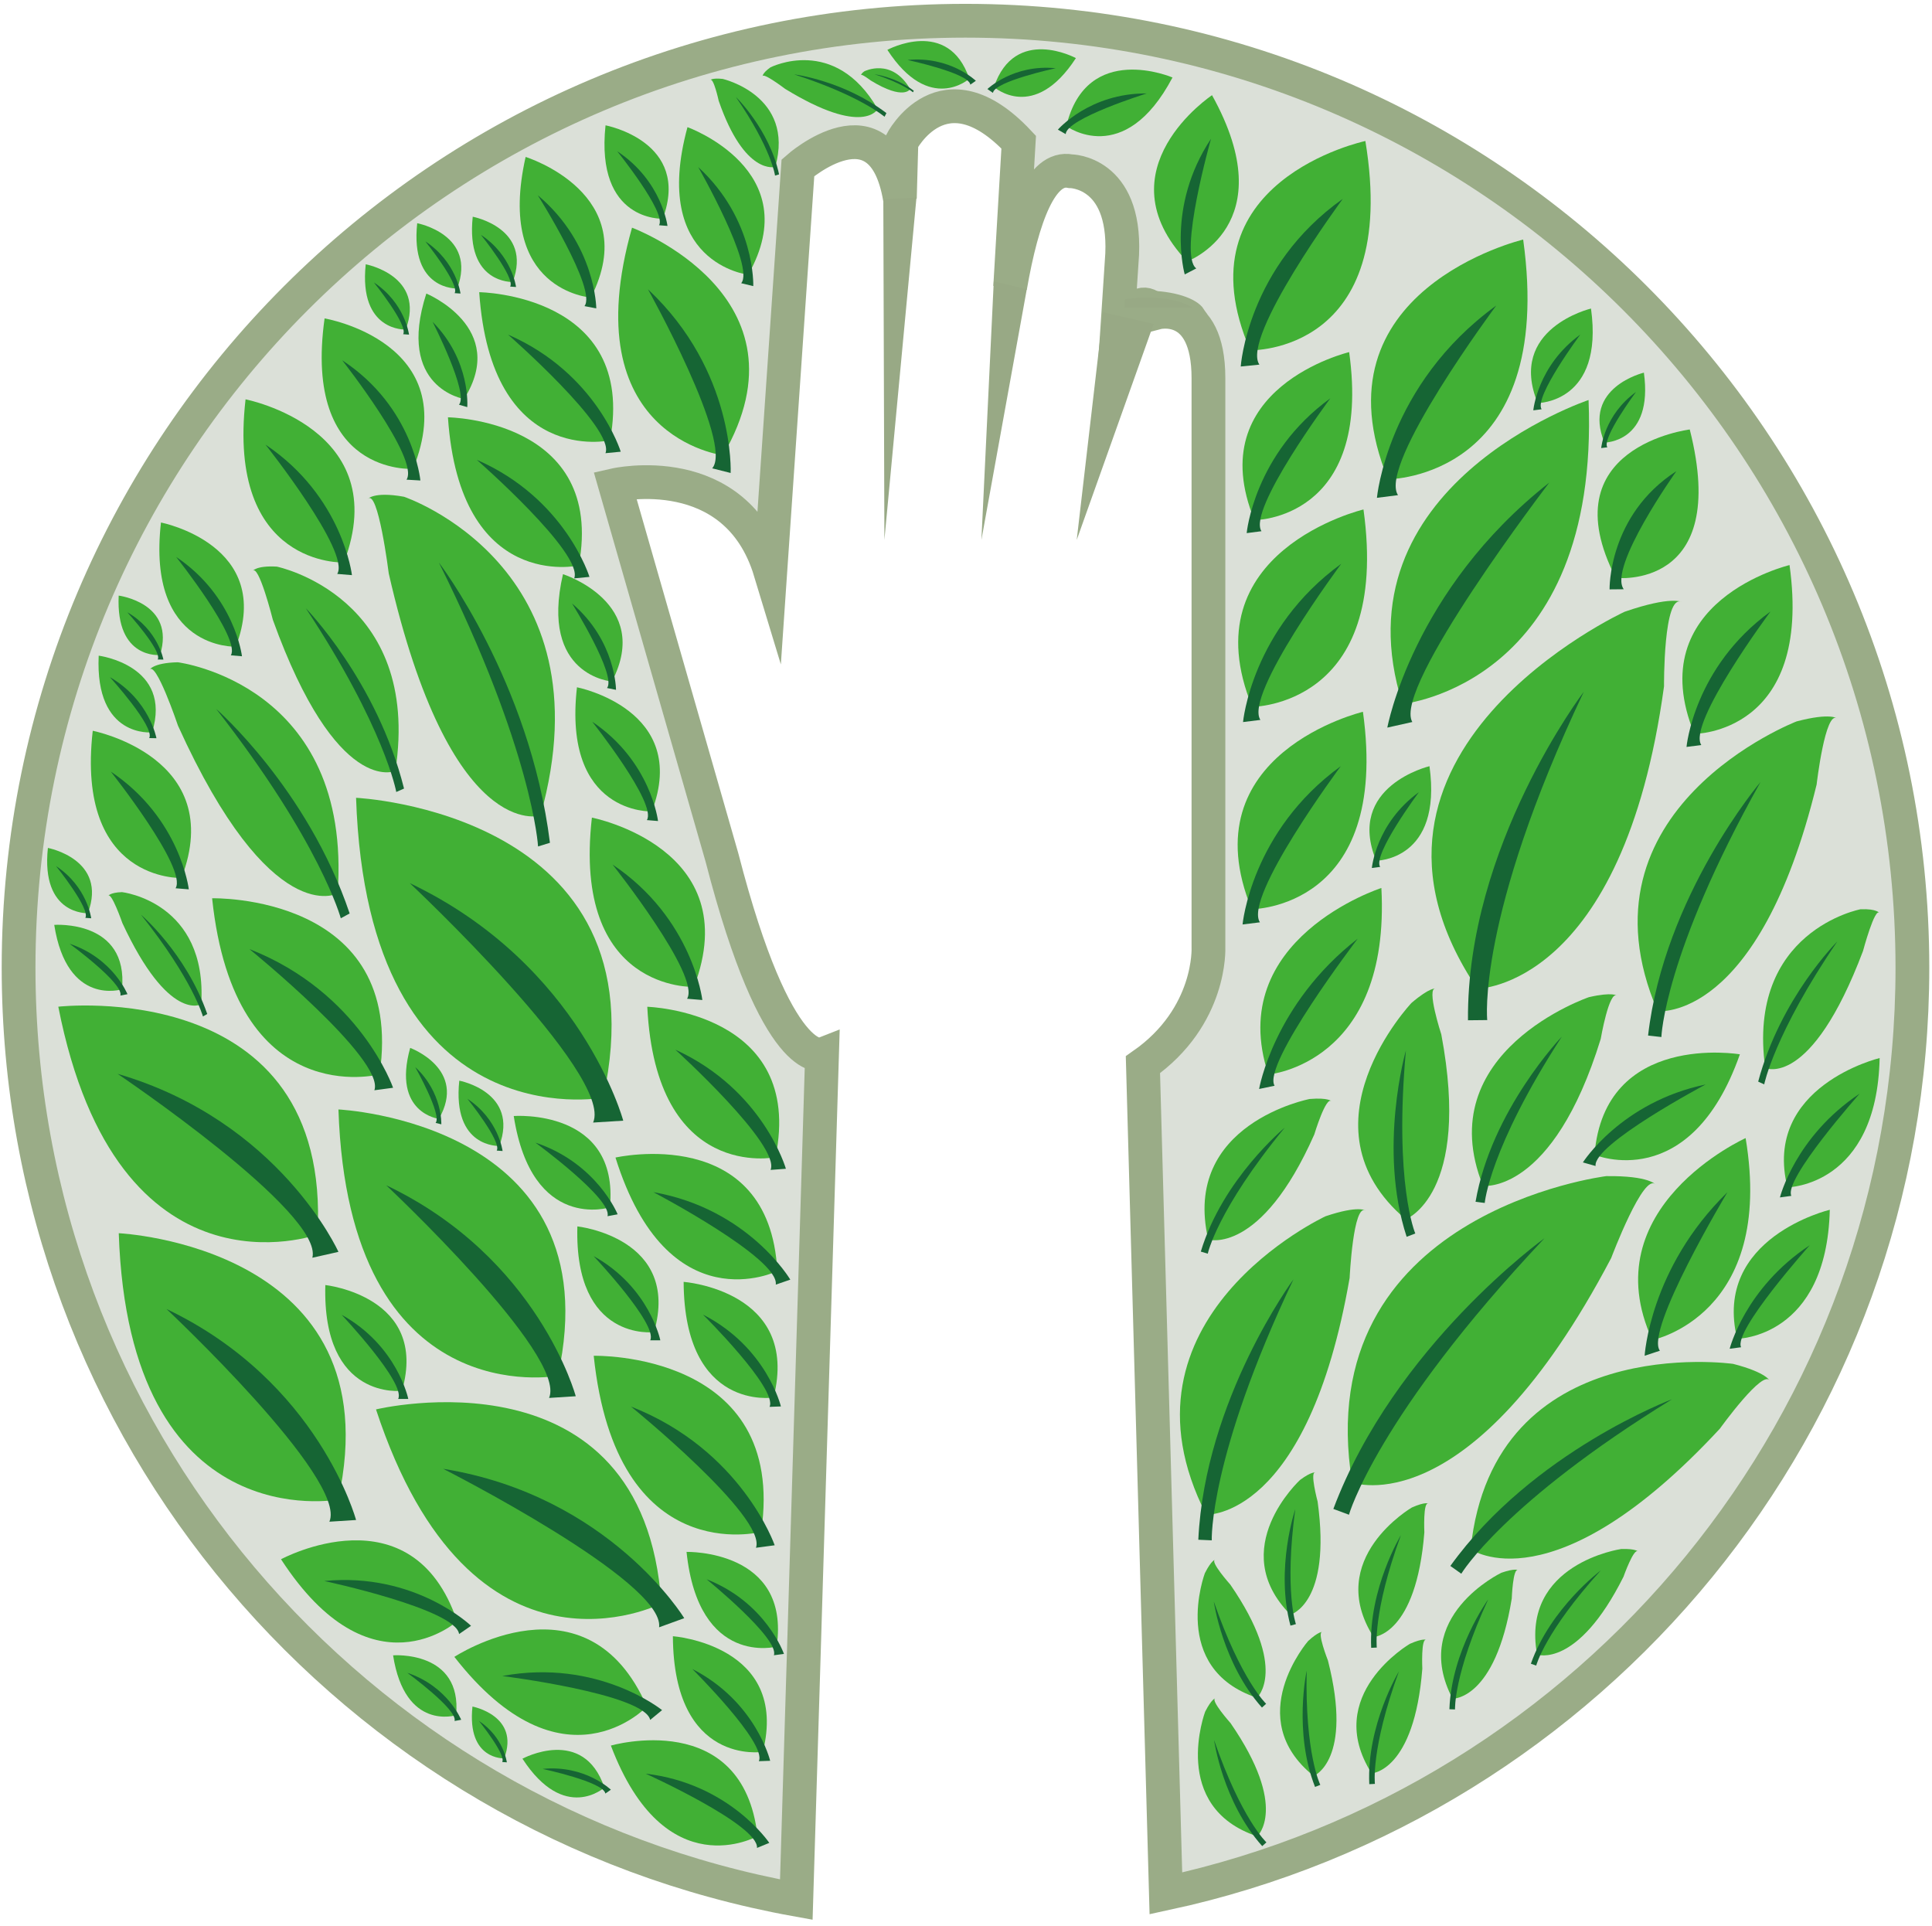
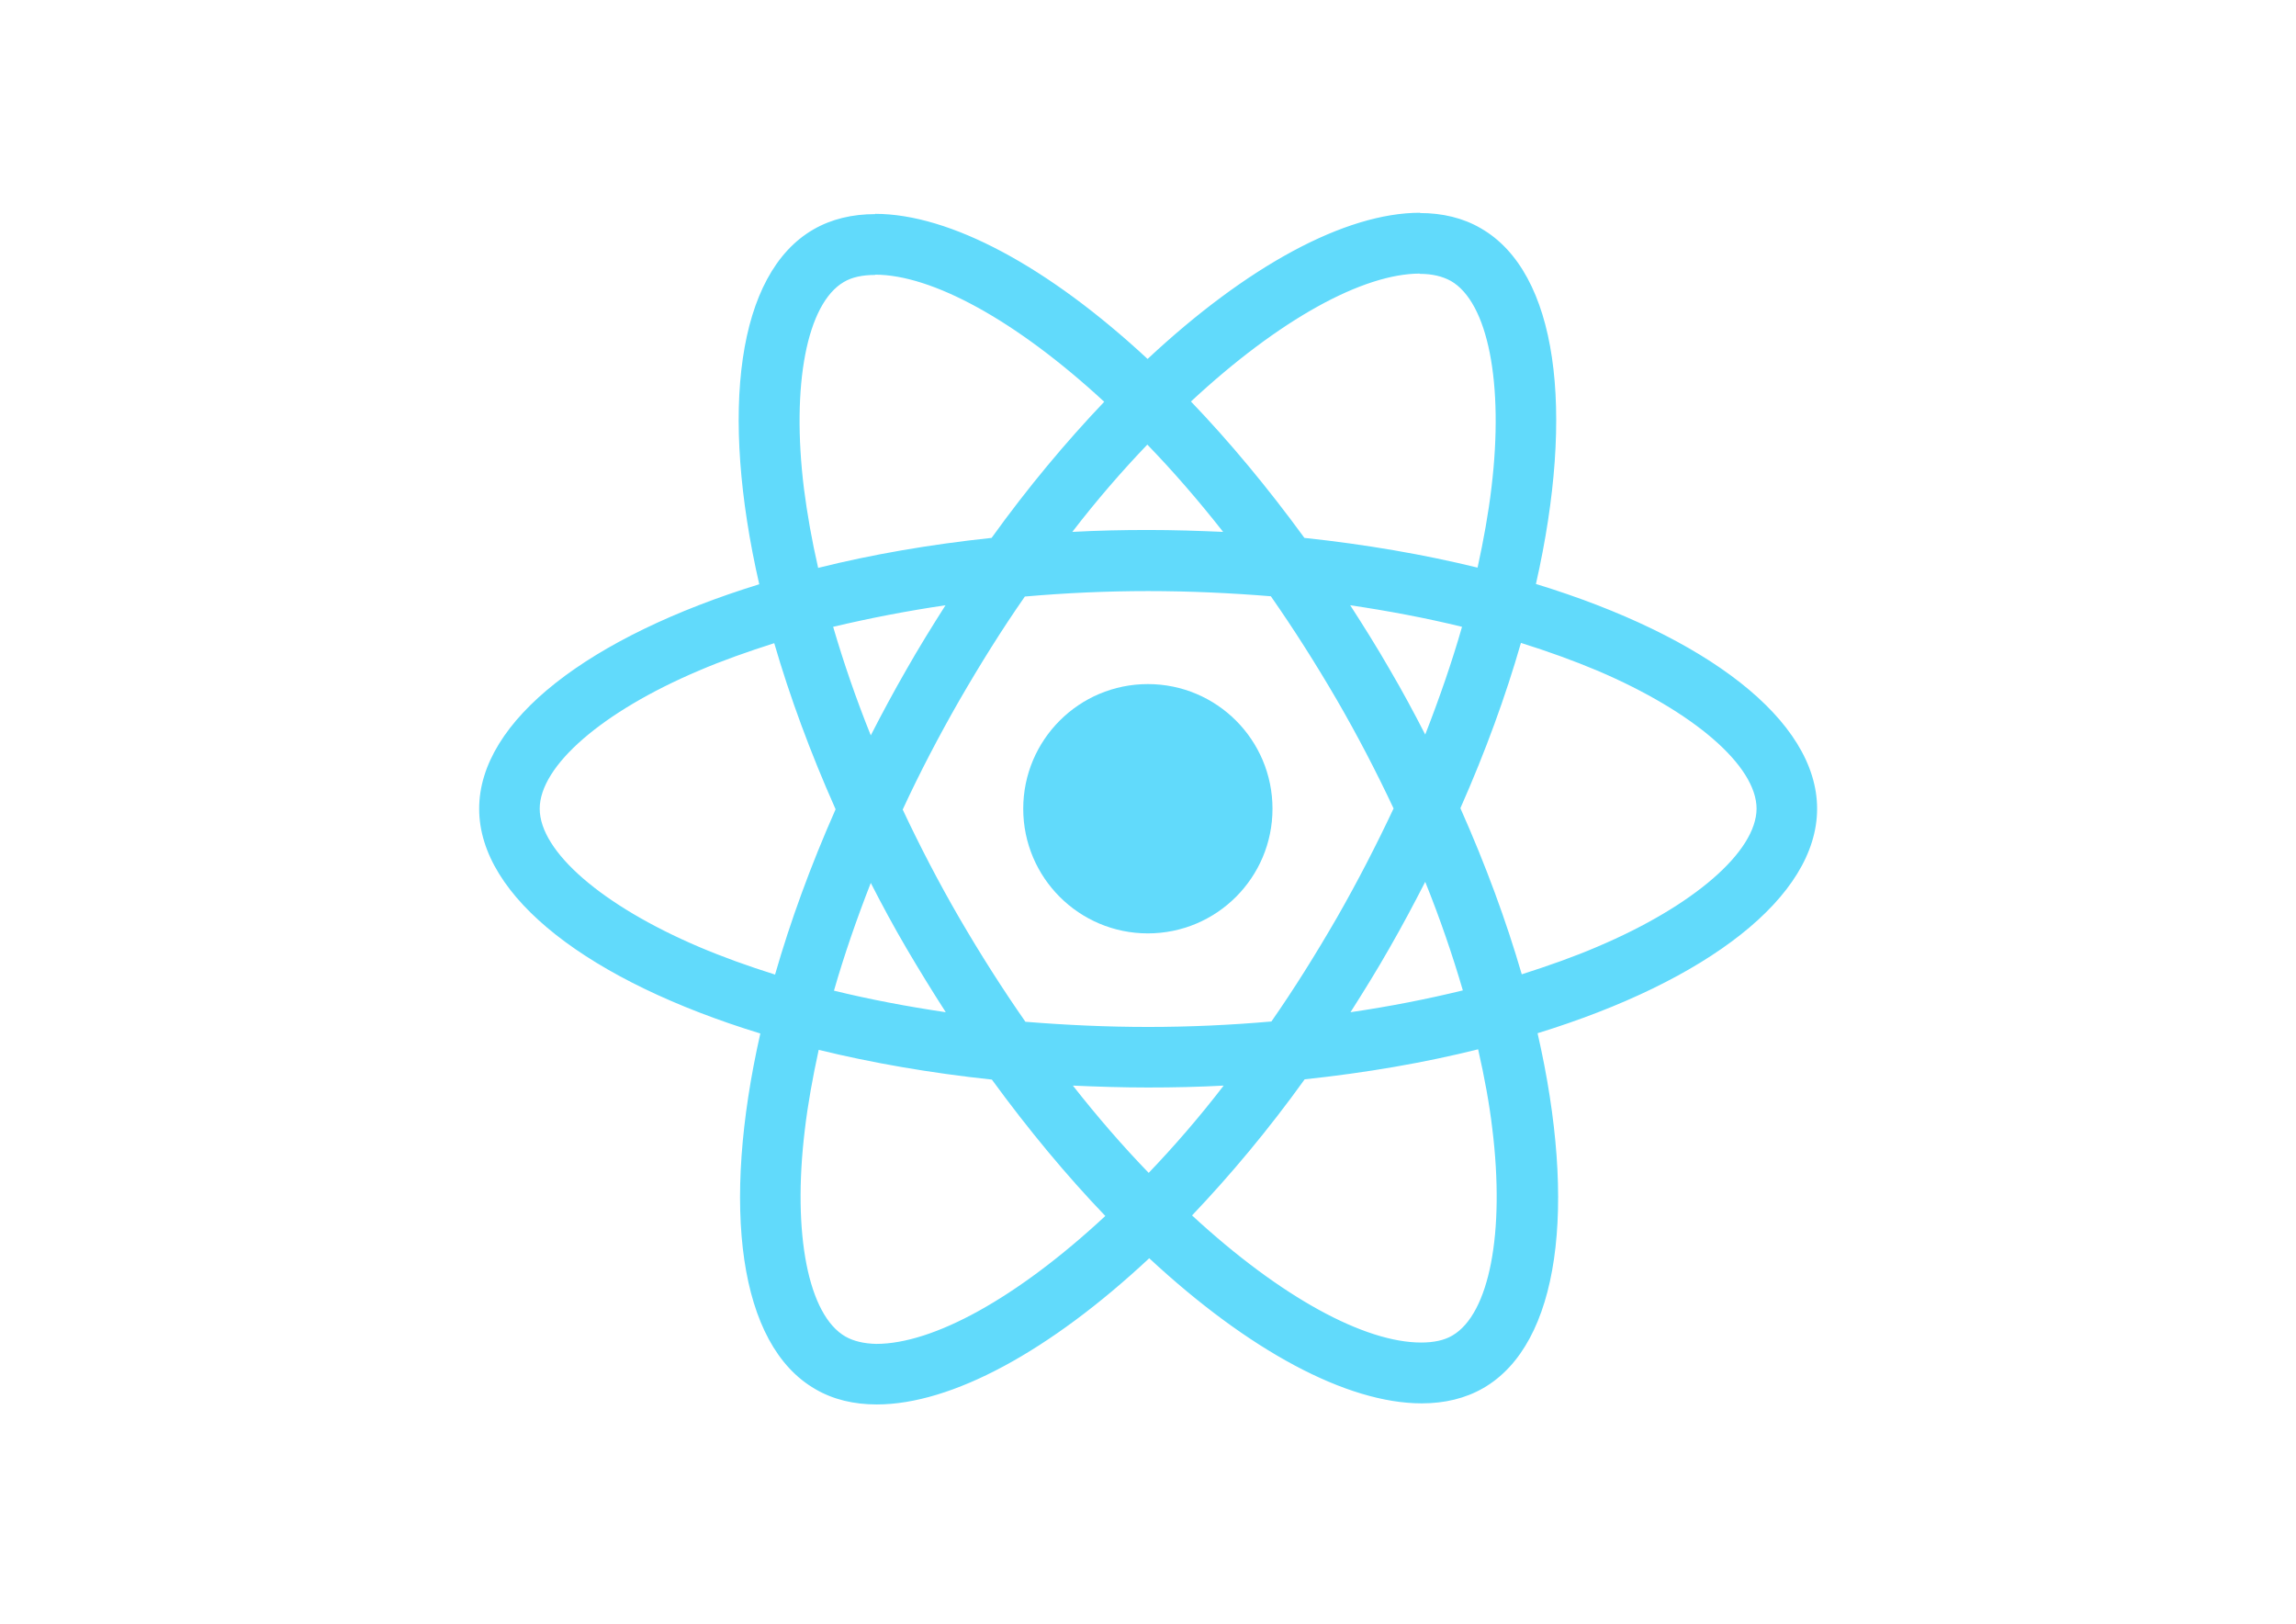
- <svg xmlns="http://www.w3.org/2000/svg" width="286" height="285" viewBox="0 0 286 285" fill="none">
-   <path d="M142.92 3.07C65.51 3.07 2.75 65.83 2.75 143.24C2.75 212.11 52.42 269.37 117.88 281.18L121.69 156.06C121.69 156.06 115.05 158.61 106.88 126.95L91.05 71.8C91.05 71.8 108.92 67.71 114.03 84.57L118.12 24.83C118.12 24.83 130.56 13.83 133.21 29.33L133.44 21.04C133.44 21.04 139.57 9.08 150.8 21.04L149.54 42.46C151.36 31.98 154.16 24.51 158.46 25.34C158.46 25.34 166.63 25.34 166.12 37.6L165.52 46.75L164.93 55.63C166.29 47.56 168.29 42.65 171.23 46.28C171.23 46.28 178.89 44.24 178.89 55.98V140.24C178.89 140.24 179.4 150.45 169.19 157.6L172.59 280.26C235.75 266.65 283.1 210.48 283.1 143.25C283.09 65.82 220.33 3.07 142.92 3.07Z" fill="#DBE0D8" stroke="#9AAC87" stroke-width="5" stroke-miterlimit="10" />
-   <path d="M130.76 29.511L130.92 79.921L135.67 29.23L130.76 29.511Z" fill="#98A985" />
-   <path d="M147.11 41.66L152 42.8L145.28 79.92L147.11 41.66Z" fill="#98A985" />
-   <path d="M177.79 46.03C176.86 44.59 173.61 43.53 169.73 43.53C168.4 43.53 167.14 43.66 166.03 43.88V46.03H177.79Z" fill="#98A985" stroke="#9AAC87" stroke-miterlimit="10" />
-   <path d="M163.31 46.221L170.78 47.941L159.39 79.921L163.31 46.221Z" fill="#98A985" />
-   <path d="M204.49 131.44C204.49 131.44 181.13 138.95 187.76 159.05C187.76 159.05 205.88 157.52 204.49 131.44Z" fill="#41B035" />
-   <path d="M186.39 161.19C186.39 161.19 188.53 148.64 200.98 138.95C200.98 138.95 186.78 157.56 188.68 160.71L186.39 161.19Z" fill="#166534" />
-   <path d="M178.4 253.37C178.4 253.37 173.09 267.47 186.11 271.81C186.11 271.81 190.83 267.62 182.16 255.05C182.16 255.05 179.03 251.55 179.94 251.36C179.94 251.37 179.39 251.41 178.4 253.37Z" fill="#41B035" />
-   <path d="M179.72 257.561C179.72 257.561 181.01 266.731 186.85 273.261L187.47 272.701C187.47 272.711 183.74 269.201 179.72 257.561Z" fill="#166534" />
-   <path d="M178.36 232.861C178.36 232.861 173.05 246.961 186.07 251.301C186.07 251.301 190.79 247.111 182.12 234.541C182.12 234.541 178.99 231.041 179.9 230.851C179.9 230.851 179.35 230.901 178.36 232.861Z" fill="#41B035" />
-   <path d="M179.68 237.051C179.68 237.051 180.97 246.221 186.81 252.751L187.43 252.191C187.43 252.201 183.71 248.681 179.68 237.051Z" fill="#166534" />
-   <path d="M208.94 148.46C208.94 148.46 191.78 166.62 208.09 180.48C208.09 180.48 217.83 176.85 213.36 153.11C213.36 153.11 211.07 146.09 212.54 146.32C212.55 146.32 211.71 146.08 208.94 148.46Z" fill="#41B035" />
-   <path d="M208.12 155.49C208.12 155.49 203.95 169.98 208.23 183.07L209.51 182.58C209.51 182.59 206.35 175.22 208.12 155.49Z" fill="#166534" />
-   <path d="M209 223.14C209 223.14 195.98 230.72 203.33 242.31C203.33 242.31 209.64 242.04 210.85 226.83C210.85 226.83 210.64 222.14 211.46 222.57C211.47 222.56 211.01 222.25 209 223.14Z" fill="#41B035" />
-   <path d="M207.38 227.23C207.38 227.23 202.59 235.16 202.98 243.91L203.81 243.87C203.82 243.86 203.15 238.79 207.38 227.23Z" fill="#166534" />
-   <path d="M192.45 219.06C192.45 219.06 181.36 229.26 191.03 239C191.03 239 197.14 237.38 195.05 222.26C195.05 222.26 193.84 217.72 194.73 217.97C194.73 217.96 194.22 217.75 192.45 219.06Z" fill="#41B035" />
-   <path d="M191.74 223.391C191.74 223.391 188.76 232.161 191.03 240.621L191.84 240.401C191.84 240.411 190.1 235.591 191.74 223.391Z" fill="#166534" />
-   <path d="M196.22 180.031C196.22 180.031 163.69 195.121 178.56 224.201C178.56 224.201 193.57 224.951 199.79 189.161C199.79 189.161 200.32 178.001 202.18 179.201C202.19 179.201 201.17 178.361 196.22 180.031Z" fill="#41B035" />
-   <path d="M191.48 189.36C191.48 189.36 178.38 207.09 177.39 227.91L179.38 228C179.38 227.99 178.91 215.82 191.48 189.36Z" fill="#166534" />
-   <path d="M193.64 242.91C193.64 242.91 183.77 254.29 194.47 262.88C194.47 262.88 200.35 260.58 196.58 245.79C196.58 245.79 194.86 241.42 195.78 241.56C195.79 241.56 195.25 241.42 193.64 242.91Z" fill="#41B035" />
-   <path d="M193.43 247.3C193.43 247.3 191.46 256.35 194.67 264.5L195.45 264.19C195.44 264.19 193.17 259.6 193.43 247.3Z" fill="#166534" />
-   <path d="M193.88 162.67C193.88 162.67 174.87 166.31 178.86 183.48C178.86 183.48 186.62 185.84 194.56 167.92C194.56 167.92 196.3 162.15 197.12 163.02C197.11 163.01 196.69 162.44 193.88 162.67Z" fill="#41B035" />
-   <path d="M190.18 166.92C190.18 166.92 181 174.49 177.76 185.26L178.79 185.57C178.79 185.57 180.14 179.13 190.18 166.92Z" fill="#166534" />
-   <path d="M240 229.281C240 229.281 225.08 231.411 227.54 244.911C227.54 244.911 233.49 247.031 240.33 233.391C240.33 233.391 241.9 228.961 242.5 229.671C242.5 229.671 242.19 229.211 240 229.281Z" fill="#41B035" />
-   <path d="M236.96 232.461C236.96 232.461 229.54 238.011 226.62 246.261L227.41 246.541C227.41 246.531 228.69 241.581 236.96 232.461Z" fill="#166534" />
-   <path d="M222.25 232.8C222.25 232.8 208.65 239.29 215.03 251.44C215.03 251.44 221.34 251.69 223.79 236.62C223.79 236.62 223.96 231.93 224.75 232.42C224.75 232.42 224.32 232.08 222.25 232.8Z" fill="#41B035" />
-   <path d="M220.3 236.74C220.3 236.74 214.88 244.25 214.56 253L215.39 253.03C215.4 253.03 215.14 247.91 220.3 236.74Z" fill="#166534" />
-   <path d="M208.7 243.321C208.7 243.321 195.69 250.911 203.05 262.491C203.05 262.491 209.36 262.211 210.55 247.001C210.55 247.001 210.33 242.311 211.16 242.741C211.16 242.741 210.71 242.431 208.7 243.321Z" fill="#41B035" />
-   <path d="M207.08 247.411C207.08 247.411 202.3 255.341 202.7 264.091L203.53 264.051C203.54 264.051 202.87 258.971 207.08 247.411Z" fill="#166534" />
-   <path d="M237.77 174.09C237.77 174.09 193.69 179.51 200.16 219.43C200.16 219.43 217.57 226.03 238.51 186.21C238.51 186.21 243.39 173.26 245.12 175.38C245.12 175.38 244.25 174.01 237.77 174.09Z" fill="#41B035" />
-   <path d="M228.64 183.28C228.64 183.28 206.46 199.2 197.38 223.35L199.69 224.21C199.69 224.21 203.77 209.68 228.64 183.28Z" fill="#166534" />
-   <path d="M256.56 201.88C256.56 201.88 221.06 196.83 217.7 229.31C217.7 229.31 229.88 238.12 254.59 211.48C254.59 211.48 261.12 202.41 262.02 204.43C262.01 204.44 261.62 203.18 256.56 201.88Z" fill="#41B035" />
-   <path d="M247.51 207.12C247.51 207.12 226.87 214.86 214.7 231.79L216.32 232.94C216.32 232.94 222.56 222.48 247.51 207.12Z" fill="#166534" />
-   <path d="M235.21 147.6C235.21 147.6 211.56 155.66 219.53 175.53C219.53 175.53 229.84 176.86 236.96 153.78C236.96 153.78 238.21 146.5 239.4 147.39C239.4 147.39 238.76 146.78 235.21 147.6Z" fill="#41B035" />
-   <path d="M231.2 153.44C231.2 153.44 220.76 164.32 218.43 177.89L219.79 178.06C219.8 178.05 220.44 170.06 231.2 153.44Z" fill="#166534" />
-   <path d="M278.25 156.61C278.25 156.61 260.88 160.79 264.6 175.75C264.6 175.75 277.84 175.63 278.25 156.61Z" fill="#41B035" />
-   <path d="M263.49 177.241C263.49 177.241 265.73 168.241 275.29 161.881C275.29 161.881 263.97 174.621 265.18 177.011L263.49 177.241Z" fill="#166534" />
-   <path d="M257.56 156.06C257.56 156.06 237.5 152.64 236.04 170.93C236.04 170.93 250.22 176.94 257.56 156.06Z" fill="#41B035" />
-   <path d="M234.32 172.06C234.32 172.06 239.98 163.13 252.5 160.52C252.5 160.52 235.79 169.38 236.2 172.59L234.32 172.06Z" fill="#166534" />
-   <path d="M270.87 179.07C270.87 179.07 253.49 183.2 257.16 198.17C257.16 198.16 270.4 198.08 270.87 179.07Z" fill="#41B035" />
-   <path d="M256.05 199.64C256.05 199.64 258.31 190.65 267.9 184.32C267.9 184.32 256.54 197.02 257.74 199.42L256.05 199.64Z" fill="#166534" />
-   <path d="M258.41 168.46C258.41 168.46 235.59 178.73 244.6 198.35C244.6 198.35 262.79 194.74 258.41 168.46Z" fill="#41B035" />
-   <path d="M243.46 200.68C243.46 200.68 244.2 187.71 255.71 176.48C255.71 176.48 243.44 196.95 245.72 199.93L243.46 200.68Z" fill="#166534" />
-   <path d="M201.76 105.36C201.76 105.36 175.83 111.53 185.29 134.58C185.29 134.58 205.81 134.58 201.76 105.36Z" fill="#41B035" />
-   <path d="M183.94 136.84C183.94 136.84 185.2 123.04 198.48 113.41C198.48 113.41 184.04 132.82 186.51 136.52L183.94 136.84Z" fill="#166534" />
-   <path d="M240.5 90.55C240.5 90.55 195.15 111.41 218.69 146.35C218.69 146.35 240.22 146.27 246.33 101.59C246.33 101.59 246.22 87.75 248.98 89.11C248.98 89.12 247.46 88.15 240.5 90.55Z" fill="#41B035" />
-   <path d="M234.45 102.4C234.45 102.4 217.1 125.21 217.31 151.02L220.16 150.99C220.16 150.99 218.54 135.97 234.45 102.4Z" fill="#166534" />
-   <path d="M265.96 106.78C265.96 106.78 232.49 119.66 245.38 149.67C245.38 149.67 260.31 151.43 268.92 116.13C268.92 116.13 270.2 105.03 271.98 106.35C271.97 106.35 271.02 105.45 265.96 106.78Z" fill="#41B035" />
-   <path d="M260.61 115.761C260.61 115.761 246.35 132.581 243.97 153.281L245.94 153.501C245.94 153.501 246.3 141.321 260.61 115.761Z" fill="#166534" />
-   <path d="M275.41 134.59C275.41 134.59 258.52 137.79 261.31 158.08C261.31 158.08 268.04 161.27 275.79 140.76C275.79 140.76 277.57 134.11 278.25 135.17C278.25 135.18 277.9 134.48 275.41 134.59Z" fill="#41B035" />
-   <path d="M271.98 139.359C271.98 139.359 263.58 147.699 260.27 160.099L261.16 160.509C261.16 160.519 262.62 153.079 271.98 139.359Z" fill="#166534" />
-   <path d="M114.05 9.971C114.05 9.971 123.57 5.111 129.93 16.141C129.93 16.141 127.84 20.271 116.22 13.151C116.22 13.151 112.81 10.561 112.88 11.341C112.88 11.341 112.79 10.861 114.05 9.971Z" fill="#41B035" />
-   <path d="M117.56 11.011C117.56 11.011 124.86 11.911 131.22 16.741L130.94 17.281C130.93 17.281 127.38 14.181 117.56 11.011Z" fill="#166534" />
-   <path d="M201.84 75.41C201.84 75.41 175.91 81.58 185.37 104.63C185.37 104.62 205.89 104.63 201.84 75.41Z" fill="#41B035" />
-   <path d="M184.01 106.88C184.01 106.88 185.27 93.08 198.55 83.45C198.55 83.45 184.11 102.86 186.58 106.56L184.01 106.88Z" fill="#166534" />
-   <path d="M211.61 113.41C211.61 113.41 199.19 116.37 203.72 127.4C203.73 127.4 213.55 127.4 211.61 113.41Z" fill="#41B035" />
-   <path d="M203.08 128.48C203.08 128.48 203.68 121.87 210.04 117.26C210.04 117.26 203.13 126.55 204.31 128.32L203.08 128.48Z" fill="#166534" />
-   <path d="M235.16 59.21C235.16 59.21 197.37 71.85 207.62 104.2C207.62 104.2 236.85 101.34 235.16 59.21Z" fill="#41B035" />
-   <path d="M205.37 107.7C205.37 107.7 209.09 87.36 229.35 71.43C229.35 71.43 206.08 101.81 209.07 106.87L205.37 107.7Z" fill="#166534" />
-   <path d="M202.12 20.87C202.12 20.87 174.2 26.79 185.08 51.85C185.08 51.85 207.31 52.42 202.12 20.87Z" fill="#41B035" />
-   <path d="M183.67 54.25C183.67 54.25 184.65 39.44 198.77 29.44C198.77 29.44 183.67 49.93 186.43 53.97L183.67 54.25Z" fill="#166534" />
-   <path d="M199.72 52.12C199.72 52.12 177.65 57.37 185.7 76.99C185.7 76.99 203.17 76.99 199.72 52.12Z" fill="#41B035" />
-   <path d="M184.55 78.91C184.55 78.91 185.62 67.16 196.93 58.96C196.93 58.96 184.64 75.48 186.74 78.63L184.55 78.91Z" fill="#166534" />
-   <path d="M225.48 35.46C225.48 35.46 193.99 42.96 205.48 70.94C205.48 70.94 230.4 70.95 225.48 35.46Z" fill="#41B035" />
-   <path d="M203.83 73.689C203.83 73.689 205.36 56.929 221.49 45.23C221.49 45.23 203.96 68.799 206.95 73.29L203.83 73.689Z" fill="#166534" />
-   <path d="M264.91 83.641C264.91 83.641 242.74 88.921 250.82 108.631C250.82 108.631 268.37 108.631 264.91 83.641Z" fill="#41B035" />
-   <path d="M249.66 110.561C249.66 110.561 250.73 98.76 262.09 90.52C262.09 90.52 249.74 107.121 251.85 110.281L249.66 110.561Z" fill="#166534" />
-   <path d="M250.14 63.57C250.14 63.57 229.23 66.14 239.19 85.54C239.19 85.55 256.19 87.44 250.14 63.57Z" fill="#41B035" />
-   <path d="M238.27 87.24C238.27 87.24 238.04 76.26 248.16 69.74C248.16 69.74 237.99 84.02 240.37 87.22L238.27 87.24Z" fill="#166534" />
-   <path d="M235.52 45.67C235.52 45.67 223.1 48.63 227.63 59.66C227.63 59.66 237.46 59.66 235.52 45.67Z" fill="#41B035" />
-   <path d="M226.98 60.739C226.98 60.739 227.58 54.13 233.94 49.52C233.94 49.52 227.03 58.809 228.21 60.58L226.98 60.739Z" fill="#166534" />
-   <path d="M243.35 55.16C243.35 55.16 234.16 57.35 237.51 65.51C237.51 65.51 244.78 65.52 243.35 55.16Z" fill="#41B035" />
-   <path d="M237.03 66.32C237.03 66.32 237.47 61.431 242.18 58.02C242.18 58.02 237.06 64.9 237.94 66.21L237.03 66.32Z" fill="#166534" />
-   <path d="M179.42 14.09C179.42 14.09 162.87 25.1 175.73 38.7C175.73 38.7 190.14 33.39 179.42 14.09Z" fill="#41B035" />
-   <path d="M175.38 40.62C175.38 40.62 172.54 30.69 179.27 20.54C179.27 20.54 174.37 37.79 177.09 39.73L175.38 40.62Z" fill="#166534" />
-   <path d="M173.57 11.47C173.57 11.47 160.88 6.02 157.85 18.67C157.85 18.66 166.41 25.04 173.57 11.47Z" fill="#41B035" />
-   <path d="M156.6 19.191C156.6 19.191 161.3 13.761 169.76 13.831C169.76 13.831 157.86 17.531 157.76 19.851L156.6 19.191Z" fill="#166534" />
-   <path d="M159.27 8.601C159.27 8.601 150.24 3.711 147.14 12.871C147.14 12.871 153.05 18.171 159.27 8.601Z" fill="#41B035" />
-   <path d="M146.17 13.18C146.17 13.18 150.02 9.48 156.28 10.1C156.28 10.1 147.21 12.04 146.99 13.75L146.17 13.18Z" fill="#166534" />
-   <path d="M131.36 7.38C131.36 7.38 140.39 2.49 143.49 11.65C143.5 11.65 137.58 16.95 131.36 7.38Z" fill="#41B035" />
-   <path d="M144.46 11.96C144.46 11.96 140.61 8.26 134.35 8.88C134.35 8.88 143.42 10.82 143.64 12.53L144.46 11.96Z" fill="#166534" />
-   <path d="M127.96 10.551C127.96 10.551 132.01 8.481 134.73 13.181C134.73 13.181 133.84 14.941 128.89 11.911C128.89 11.911 127.44 10.811 127.47 11.141C127.46 11.131 127.42 10.931 127.96 10.551Z" fill="#41B035" />
-   <path d="M129.45 10.99C129.45 10.99 132.56 11.37 135.27 13.43L135.15 13.66C135.15 13.66 133.64 12.34 129.45 10.99Z" fill="#166534" />
-   <path d="M58.19 245.02C58.19 245.02 68.43 244.251 67.52 253.881C67.52 253.881 59.95 256.3 58.19 245.02Z" fill="#41B035" />
-   <path d="M68.27 254.56C68.27 254.56 66.27 249.61 60.3 247.61C60.3 247.61 67.78 253.08 67.29 254.74L68.27 254.56Z" fill="#166534" />
-   <path d="M41.6 230.8C41.6 230.8 61.01 220.29 67.67 239.98C67.66 239.99 54.96 251.37 41.6 230.8Z" fill="#41B035" />
-   <path d="M69.73 240.65C69.73 240.65 61.46 232.69 48 234.02C48 234.02 67.48 238.18 67.96 241.87L69.73 240.65Z" fill="#166534" />
-   <path d="M101.63 229.71C101.63 229.71 117.08 229.33 114.97 243.73C114.97 243.73 103.42 246.79 101.63 229.71Z" fill="#41B035" />
-   <path d="M116.05 244.81C116.05 244.81 113.42 237.21 104.6 233.76C104.6 233.76 115.43 242.56 114.56 245.01L116.05 244.81Z" fill="#166534" />
-   <path d="M77.34 260.32C77.34 260.32 86.37 255.43 89.47 264.59C89.47 264.6 83.56 269.89 77.34 260.32Z" fill="#41B035" />
-   <path d="M90.43 264.911C90.43 264.911 86.58 261.211 80.32 261.831C80.32 261.831 89.39 263.771 89.61 265.481L90.43 264.911Z" fill="#166534" />
-   <path d="M99.61 242.19C99.61 242.19 116.88 243.48 112.93 259.31C112.93 259.31 99.71 261.44 99.61 242.19Z" fill="#41B035" />
-   <path d="M114.01 260.63C114.01 260.63 111.92 251.87 102.48 247.04C102.48 247.04 113.58 258.05 112.33 260.69L114.01 260.63Z" fill="#166534" />
-   <path d="M90.43 258.38C90.43 258.38 110 252.71 112.14 271.78C112.14 271.77 98.45 279.55 90.43 258.38Z" fill="#41B035" />
-   <path d="M113.88 272.78C113.88 272.78 107.98 263.98 95.59 262.54C95.59 262.54 112.34 270.12 112.06 273.53L113.88 272.78Z" fill="#166534" />
-   <path d="M87.89 200.681C87.89 200.681 116.6 199.971 112.68 226.741C112.68 226.741 91.22 232.421 87.89 200.681Z" fill="#41B035" />
-   <path d="M114.68 228.73C114.68 228.73 109.8 214.62 93.41 208.2C93.41 208.2 113.53 224.55 111.91 229.1L114.68 228.73Z" fill="#166534" />
-   <path d="M101.2 189.74C101.2 189.74 118.47 191.03 114.52 206.86C114.52 206.86 101.3 208.99 101.2 189.74Z" fill="#41B035" />
-   <path d="M115.6 208.18C115.6 208.18 113.51 199.42 104.07 194.59C104.07 194.59 115.17 205.6 113.92 208.24L115.6 208.18Z" fill="#166534" />
-   <path d="M91.11 171.34C91.11 171.34 113.9 166.15 115.07 188.14C115.07 188.14 98.87 196.13 91.11 171.34Z" fill="#41B035" />
-   <path d="M116.99 189.41C116.99 189.41 110.82 178.94 96.72 176.46C96.72 176.46 115.4 186.26 114.84 190.15L116.99 189.41Z" fill="#166534" />
-   <path d="M55.66 208.62C55.66 208.62 95.31 199.01 97.9 237.35C97.9 237.35 69.82 251.69 55.66 208.62Z" fill="#41B035" />
-   <path d="M101.29 239.52C101.29 239.52 90.27 221.39 65.6 217.41C65.6 217.41 98.44 234.06 97.57 240.87L101.29 239.52Z" fill="#166534" />
-   <path d="M67.26 245.25C67.26 245.25 86.89 232.32 95.76 252.61C95.76 252.61 83.31 265.85 67.26 245.25Z" fill="#41B035" />
-   <path d="M98.01 253.13C98.01 253.13 88.51 245.44 74.35 248.08C74.35 248.08 95.4 250.72 96.25 254.58L98.01 253.13Z" fill="#166534" />
-   <path d="M69.94 252.601C69.94 252.601 77 253.931 74.64 260.271C74.64 260.271 69.1 260.541 69.94 252.601Z" fill="#41B035" />
-   <path d="M75.03 260.86C75.03 260.86 74.57 257.15 70.9 254.73C70.9 254.73 74.97 259.78 74.34 260.81L75.03 260.86Z" fill="#166534" />
-   <path d="M95.82 149.021C95.82 149.021 119.18 149.721 114.8 171.291C114.8 171.291 97.11 174.961 95.82 149.021Z" fill="#41B035" />
-   <path d="M116.34 173C116.34 173 113 161.32 99.97 155.37C99.97 155.37 115.59 169.54 114.07 173.17L116.34 173Z" fill="#166534" />
-   <path d="M50.1 164.221C50.1 164.221 90.85 166.111 82.59 203.641C82.59 203.641 51.61 209.531 50.1 164.221Z" fill="#41B035" />
-   <path d="M85.23 206.67C85.23 206.67 79.73 186.18 57.17 175.44C57.17 175.44 84.03 200.63 81.28 206.92L85.23 206.67Z" fill="#166534" />
-   <path d="M85.47 181.53C85.47 181.53 100.82 183.2 96.82 197.18C96.83 197.18 84.99 198.68 85.47 181.53Z" fill="#41B035" />
-   <path d="M97.75 198.391C97.75 198.391 96.15 190.521 87.88 185.931C87.88 185.931 97.44 196.071 96.25 198.391H97.75Z" fill="#166534" />
-   <path d="M52.71 118.09C52.71 118.09 98.59 120.22 89.29 162.47C89.29 162.47 54.41 169.1 52.71 118.09Z" fill="#41B035" />
-   <path d="M92.26 165.88C92.26 165.88 86.07 142.81 60.66 130.72C60.66 130.72 90.9 159.08 87.8 166.16L92.26 165.88Z" fill="#166534" />
-   <path d="M76.05 165.191C76.05 165.191 91.69 164.011 90.29 178.711C90.28 178.711 78.74 182.401 76.05 165.191Z" fill="#41B035" />
-   <path d="M91.43 179.741C91.43 179.741 88.38 172.181 79.26 169.131C79.26 169.131 90.68 177.491 89.93 180.021L91.43 179.741Z" fill="#166534" />
-   <path d="M17.58 182.54C17.58 182.54 58.33 184.43 50.07 221.96C50.07 221.96 19.09 227.85 17.58 182.54Z" fill="#41B035" />
-   <path d="M52.71 224.99C52.71 224.99 47.21 204.5 24.65 193.76C24.65 193.76 51.51 218.95 48.76 225.24L52.71 224.99Z" fill="#166534" />
-   <path d="M48.16 190.21C48.16 190.21 63.51 191.88 59.51 205.86C59.52 205.87 47.68 207.37 48.16 190.21Z" fill="#41B035" />
-   <path d="M60.44 207.07C60.44 207.07 58.84 199.2 50.57 194.61C50.57 194.61 60.13 204.75 58.94 207.07H60.44Z" fill="#166534" />
-   <path d="M87.62 121.021C87.62 121.021 110.56 125.5 102.73 146.08C102.73 146.08 84.68 146.831 87.62 121.021Z" fill="#41B035" />
-   <path d="M103.97 148.021C103.97 148.021 102.57 135.951 90.68 127.971C90.68 127.971 103.79 144.491 101.71 147.831L103.97 148.021Z" fill="#166534" />
-   <path d="M8.63 149.01C8.63 149.01 49.16 144.36 47 182.73C47.01 182.73 17.37 193.5 8.63 149.01Z" fill="#41B035" />
-   <path d="M50.1 185.3C50.1 185.3 41.4 165.95 17.41 158.95C17.41 158.95 47.95 179.52 46.24 186.17L50.1 185.3Z" fill="#166534" />
-   <path d="M31.4 132.961C31.4 132.961 60.11 132.251 56.19 159.021C56.19 159.021 34.73 164.701 31.4 132.961Z" fill="#41B035" />
-   <path d="M58.19 161.01C58.19 161.01 53.31 146.9 36.92 140.48C36.92 140.48 57.04 156.83 55.42 161.38L58.19 161.01Z" fill="#166534" />
-   <path d="M67.99 159.96C67.99 159.96 76.88 161.63 73.91 169.62C73.91 169.62 66.93 169.96 67.99 159.96Z" fill="#41B035" />
-   <path d="M74.4 170.37C74.4 170.37 73.82 165.7 69.2 162.65C69.2 162.65 74.32 169.01 73.53 170.31L74.4 170.37Z" fill="#166534" />
-   <path d="M60.72 155.11C60.72 155.11 69.22 158.22 64.97 165.61C64.97 165.61 58.02 164.79 60.72 155.11Z" fill="#41B035" />
-   <path d="M65.33 166.42C65.33 166.42 65.53 161.72 61.47 157.95C61.47 157.95 65.48 165.07 64.48 166.21L65.33 166.42Z" fill="#166534" />
-   <path d="M26.32 98.03C26.32 98.03 52.21 101.23 49.98 132.24C49.98 132.24 40.09 137.73 26.35 107.42C26.35 107.42 23.01 97.51 22.08 99.19C22.09 99.2 22.55 98.11 26.32 98.03Z" fill="#41B035" />
-   <path d="M32 104.931C32 104.931 45.54 116.741 51.76 135.211L50.45 135.921C50.44 135.931 47.51 124.791 32 104.931Z" fill="#166534" />
-   <path d="M18.06 132.051C18.06 132.051 30.73 133.481 29.79 148.651C29.79 148.651 24.98 151.381 18.12 136.641C18.12 136.641 16.44 131.821 15.99 132.641C16 132.641 16.22 132.111 18.06 132.051Z" fill="#41B035" />
-   <path d="M20.87 135.391C20.87 135.391 27.55 141.091 30.68 150.091L30.04 150.451C30.04 150.451 28.55 145.021 20.87 135.391Z" fill="#166534" />
-   <path d="M13.73 108.17C13.73 108.17 33.67 112.07 26.87 129.96C26.87 129.95 11.18 130.6 13.73 108.17Z" fill="#41B035" />
-   <path d="M27.95 131.64C27.95 131.64 26.73 121.14 16.4 114.21C16.4 114.21 27.8 128.58 25.99 131.48L27.95 131.64Z" fill="#166534" />
-   <path d="M8.03 136.901C8.03 136.901 19.05 136.071 18.06 146.431C18.06 146.431 9.93 149.031 8.03 136.901Z" fill="#41B035" />
-   <path d="M18.87 147.16C18.87 147.16 16.72 141.83 10.3 139.69C10.3 139.69 18.35 145.58 17.82 147.36L18.87 147.16Z" fill="#166534" />
-   <path d="M7.09 125.511C7.09 125.511 15.98 127.181 13.01 135.171C13.01 135.171 6.03 135.511 7.09 125.511Z" fill="#41B035" />
-   <path d="M13.5 135.921C13.5 135.921 12.92 131.251 8.3 128.201C8.3 128.201 13.42 134.561 12.63 135.861L13.5 135.921Z" fill="#166534" />
-   <path d="M59.81 73.53C59.81 73.53 90.34 83.77 80.01 120.72C80.01 120.72 66.7 124.93 57.55 84.89C57.55 84.89 55.95 72.09 54.41 73.89C54.4 73.9 55.22 72.7 59.81 73.53Z" fill="#41B035" />
-   <path d="M64.97 83.269C64.97 83.269 78.44 100.88 81.41 124.75L79.65 125.29C79.66 125.29 78.84 111.1 64.97 83.269Z" fill="#166534" />
-   <path d="M40.98 83.87C40.98 83.87 62.46 88.27 58.53 114.11C58.53 114.11 49.88 118.05 40.39 91.74C40.39 91.74 38.25 83.22 37.36 84.56C37.36 84.57 37.81 83.69 40.98 83.87Z" fill="#41B035" />
-   <path d="M45.27 90.03C45.27 90.03 55.83 100.83 59.81 116.72L58.66 117.23C58.67 117.23 56.95 107.7 45.27 90.03Z" fill="#166534" />
-   <path d="M85.41 101.73C85.41 101.73 102.23 105.02 96.49 120.11C96.49 120.11 83.26 120.65 85.41 101.73Z" fill="#41B035" />
-   <path d="M97.41 121.53C97.41 121.53 96.38 112.68 87.67 106.83C87.67 106.83 97.29 118.95 95.76 121.39L97.41 121.53Z" fill="#166534" />
-   <path d="M83.34 84.99C83.34 84.99 96.63 89.21 90.59 100.87C90.59 100.88 79.84 100.09 83.34 84.99Z" fill="#41B035" />
-   <path d="M91.19 102.11C91.19 102.11 91.18 94.86 84.68 89.32C84.68 89.32 91.33 100.01 89.86 101.84L91.19 102.11Z" fill="#166534" />
-   <path d="M66.31 61.77C66.31 61.77 89.68 62.05 85.68 83.701C85.69 83.71 68.07 87.691 66.31 61.77Z" fill="#41B035" />
-   <path d="M87.26 85.391C87.26 85.391 83.71 73.77 70.58 68.061C70.58 68.061 86.45 81.951 85 85.611L87.26 85.391Z" fill="#166534" />
-   <path d="M23.83 77.34C23.83 77.34 40.65 80.63 34.91 95.72C34.91 95.72 21.67 96.26 23.83 77.34Z" fill="#41B035" />
-   <path d="M35.82 97.139C35.82 97.139 34.79 88.29 26.08 82.439C26.08 82.439 35.7 94.559 34.17 96.999L35.82 97.139Z" fill="#166534" />
-   <path d="M36.35 59.11C36.35 59.11 58.45 63.43 50.91 83.26C50.91 83.26 33.52 83.98 36.35 59.11Z" fill="#41B035" />
-   <path d="M52.1 85.131C52.1 85.131 50.75 73.501 39.3 65.811C39.3 65.811 51.93 81.731 49.92 84.951L52.1 85.131Z" fill="#166534" />
-   <path d="M14.61 97.051C14.61 97.051 25.57 98.451 22.52 108.401C22.52 108.401 14.03 109.311 14.61 97.051Z" fill="#41B035" />
-   <path d="M23.16 109.27C23.16 109.27 22.13 103.62 16.27 100.23C16.27 100.23 22.97 107.62 22.09 109.25L23.16 109.27Z" fill="#166534" />
-   <path d="M17.57 88.16C17.57 88.16 26.06 89.25 23.69 96.95C23.69 96.95 17.12 97.66 17.57 88.16Z" fill="#41B035" />
-   <path d="M24.19 97.63C24.19 97.63 23.39 93.25 18.85 90.63C18.85 90.63 24.04 96.35 23.35 97.62L24.19 97.63Z" fill="#166534" />
-   <path d="M93.56 33.7C93.56 33.7 120.72 43.78 107.03 67.39C107.03 67.39 84.8 64.68 93.56 33.7Z" fill="#41B035" />
-   <path d="M108.16 70.01C108.16 70.01 108.87 54.96 95.92 42.82C95.92 42.82 108.65 65.66 105.43 69.32L108.16 70.01Z" fill="#166534" />
-   <path d="M70.94 43.25C70.94 43.25 94.31 43.53 90.31 65.18C90.32 65.18 72.7 69.16 70.94 43.25Z" fill="#41B035" />
-   <path d="M91.89 66.86C91.89 66.86 88.34 55.24 75.21 49.53C75.21 49.53 91.08 63.42 89.63 67.08L91.89 66.86Z" fill="#166534" />
-   <path d="M101.77 18.82C101.77 18.82 119.52 25.2 110.76 40.66C110.76 40.66 96.27 39.04 101.77 18.82Z" fill="#41B035" />
-   <path d="M111.51 42.35C111.51 42.35 111.87 32.55 103.36 24.73C103.36 24.73 111.8 39.511 109.72 41.92L111.51 42.35Z" fill="#166534" />
-   <path d="M106.98 11.68C106.98 11.68 117.7 14.13 114.77 24.7C114.77 24.7 110.25 26.08 106.39 14.92C106.39 14.92 105.61 11.33 105.12 11.86C105.12 11.86 105.38 11.51 106.98 11.68Z" fill="#41B035" />
-   <path d="M108.93 14.351C108.93 14.351 113.89 19.131 115.33 25.811L114.73 25.991C114.74 26.001 114.21 22.001 108.93 14.351Z" fill="#166534" />
-   <path d="M48.05 47.13C48.05 47.13 68.72 50.64 61.15 69.4C61.15 69.4 44.79 70.49 48.05 47.13Z" fill="#41B035" />
-   <path d="M62.23 71.12C62.23 71.12 61.24 60.26 50.66 53.33C50.66 53.33 62.15 67.94 60.18 71L62.23 71.12Z" fill="#166534" />
-   <path d="M77.81 23.23C77.81 23.23 95.31 28.66 87.47 44.041C87.46 44.041 73.34 43.09 77.81 23.23Z" fill="#41B035" />
-   <path d="M88.27 45.65C88.27 45.65 88.2 36.12 79.61 28.9C79.61 28.9 88.43 42.89 86.52 45.31L88.27 45.65Z" fill="#166534" />
-   <path d="M63.11 43.45C63.11 43.45 75.34 48.5 68.7 59.05C68.7 59.05 58.6 57.44 63.11 43.45Z" fill="#41B035" />
-   <path d="M69.17 60.261C69.17 60.261 69.74 53.401 64.04 47.641C64.04 47.641 69.47 58.281 67.94 59.901L69.17 60.261Z" fill="#166534" />
-   <path d="M54.14 39.12C54.14 39.12 63.03 40.79 60.06 48.78C60.06 48.78 53.08 49.12 54.14 39.12Z" fill="#41B035" />
-   <path d="M60.55 49.531C60.55 49.531 59.97 44.861 55.35 41.81C55.35 41.81 60.47 48.171 59.68 49.471L60.55 49.531Z" fill="#166534" />
-   <path d="M61.76 33.04C61.76 33.04 70.65 34.71 67.68 42.7C67.68 42.7 60.7 43.04 61.76 33.04Z" fill="#41B035" />
-   <path d="M68.17 43.45C68.17 43.45 67.59 38.781 62.97 35.73C62.97 35.73 68.09 42.09 67.3 43.391L68.17 43.45Z" fill="#166534" />
-   <path d="M69.98 32.08C69.98 32.08 78.87 33.75 75.9 41.74C75.91 41.73 68.92 42.07 69.98 32.08Z" fill="#41B035" />
-   <path d="M76.39 42.48C76.39 42.48 75.81 37.81 71.19 34.76C71.19 34.76 76.31 41.12 75.52 42.42L76.39 42.48Z" fill="#166534" />
-   <path d="M89.64 18.551C89.64 18.551 102.36 20.941 98.11 32.371C98.12 32.371 88.12 32.861 89.64 18.551Z" fill="#41B035" />
-   <path d="M98.81 33.441C98.81 33.441 97.98 26.761 91.37 22.391C91.37 22.391 98.7 31.491 97.56 33.341L98.81 33.441Z" fill="#166534" />
+ <svg xmlns="http://www.w3.org/2000/svg" viewBox="0 0 841.9 595.3">
+   <g fill="#61DAFB">
+     <path d="M666.3 296.5c0-32.5-40.7-63.3-103.1-82.4 14.4-63.6 8-114.2-20.2-130.4-6.5-3.8-14.1-5.6-22.4-5.6v22.3c4.6 0 8.3.9 11.4 2.6 13.6 7.8 19.5 37.5 14.9 75.7-1.1 9.4-2.9 19.3-5.1 29.4-19.6-4.8-41-8.5-63.5-10.9-13.5-18.5-27.5-35.3-41.6-50 32.6-30.3 63.2-46.9 84-46.9V78c-27.5 0-63.5 19.6-99.9 53.6-36.4-33.8-72.4-53.2-99.9-53.2v22.3c20.7 0 51.4 16.5 84 46.6-14 14.7-28 31.4-41.3 49.9-22.6 2.4-44 6.1-63.6 11-2.3-10-4-19.7-5.2-29-4.7-38.2 1.1-67.9 14.6-75.8 3-1.8 6.9-2.6 11.5-2.6V78.5c-8.4 0-16 1.8-22.6 5.6-28.1 16.2-34.4 66.7-19.9 130.1-62.2 19.2-102.7 49.9-102.7 82.3 0 32.5 40.7 63.3 103.1 82.4-14.4 63.6-8 114.2 20.2 130.4 6.5 3.8 14.1 5.6 22.5 5.6 27.5 0 63.5-19.6 99.9-53.6 36.4 33.8 72.4 53.2 99.9 53.2 8.4 0 16-1.8 22.6-5.6 28.1-16.2 34.4-66.7 19.9-130.1 62-19.1 102.5-49.9 102.5-82.3zm-130.2-66.7c-3.7 12.9-8.3 26.2-13.5 39.5-4.1-8-8.4-16-13.1-24-4.6-8-9.5-15.8-14.4-23.4 14.2 2.1 27.9 4.7 41 7.9zm-45.8 106.5c-7.8 13.5-15.8 26.3-24.1 38.2-14.9 1.3-30 2-45.2 2-15.1 0-30.2-.7-45-1.9-8.3-11.9-16.4-24.6-24.2-38-7.6-13.1-14.5-26.4-20.8-39.8 6.2-13.4 13.2-26.8 20.7-39.9 7.8-13.5 15.8-26.3 24.1-38.2 14.9-1.3 30-2 45.2-2 15.1 0 30.2.7 45 1.9 8.3 11.9 16.4 24.6 24.2 38 7.6 13.1 14.5 26.4 20.8 39.8-6.3 13.4-13.2 26.8-20.7 39.9zm32.3-13c5.4 13.4 10 26.8 13.8 39.8-13.1 3.2-26.9 5.9-41.2 8 4.9-7.7 9.8-15.6 14.4-23.7 4.6-8 8.9-16.1 13-24.1zM421.2 430c-9.3-9.6-18.6-20.3-27.8-32 9 .4 18.2.7 27.5.7 9.4 0 18.7-.2 27.8-.7-9 11.7-18.3 22.4-27.5 32zm-74.4-58.9c-14.2-2.1-27.9-4.7-41-7.9 3.7-12.9 8.3-26.2 13.5-39.5 4.1 8 8.4 16 13.1 24 4.7 8 9.5 15.8 14.4 23.4zM420.7 163c9.3 9.6 18.6 20.3 27.8 32-9-.4-18.2-.7-27.5-.7-9.4 0-18.7.2-27.8.7 9-11.7 18.3-22.4 27.5-32zm-74 58.9c-4.9 7.7-9.8 15.6-14.4 23.7-4.6 8-8.9 16-13 24-5.4-13.4-10-26.8-13.8-39.8 13.1-3.1 26.9-5.8 41.2-7.9zm-90.5 125.2c-35.4-15.1-58.3-34.9-58.3-50.6 0-15.7 22.9-35.6 58.3-50.6 8.6-3.7 18-7 27.7-10.1 5.7 19.6 13.2 40 22.5 60.9-9.2 20.8-16.6 41.1-22.2 60.6-9.9-3.1-19.3-6.5-28-10.2zM310 490c-13.6-7.8-19.5-37.5-14.9-75.7 1.1-9.4 2.9-19.3 5.1-29.4 19.6 4.8 41 8.5 63.5 10.9 13.5 18.5 27.5 35.3 41.6 50-32.6 30.3-63.2 46.9-84 46.9-4.5-.1-8.3-1-11.3-2.7zm237.2-76.2c4.7 38.2-1.1 67.9-14.6 75.8-3 1.8-6.9 2.6-11.5 2.6-20.7 0-51.4-16.5-84-46.6 14-14.7 28-31.4 41.3-49.9 22.6-2.4 44-6.1 63.6-11 2.3 10.1 4.1 19.8 5.2 29.1zm38.5-66.7c-8.6 3.7-18 7-27.7 10.1-5.7-19.6-13.2-40-22.5-60.9 9.2-20.8 16.6-41.1 22.2-60.6 9.9 3.1 19.3 6.5 28.1 10.2 35.4 15.1 58.3 34.9 58.3 50.6-.1 15.7-23 35.6-58.4 50.6zM320.8 78.4z" />
+     <circle cx="420.9" cy="296.5" r="45.7" />
+     <path d="M520.5 78.1z" />
+   </g>
</svg>
